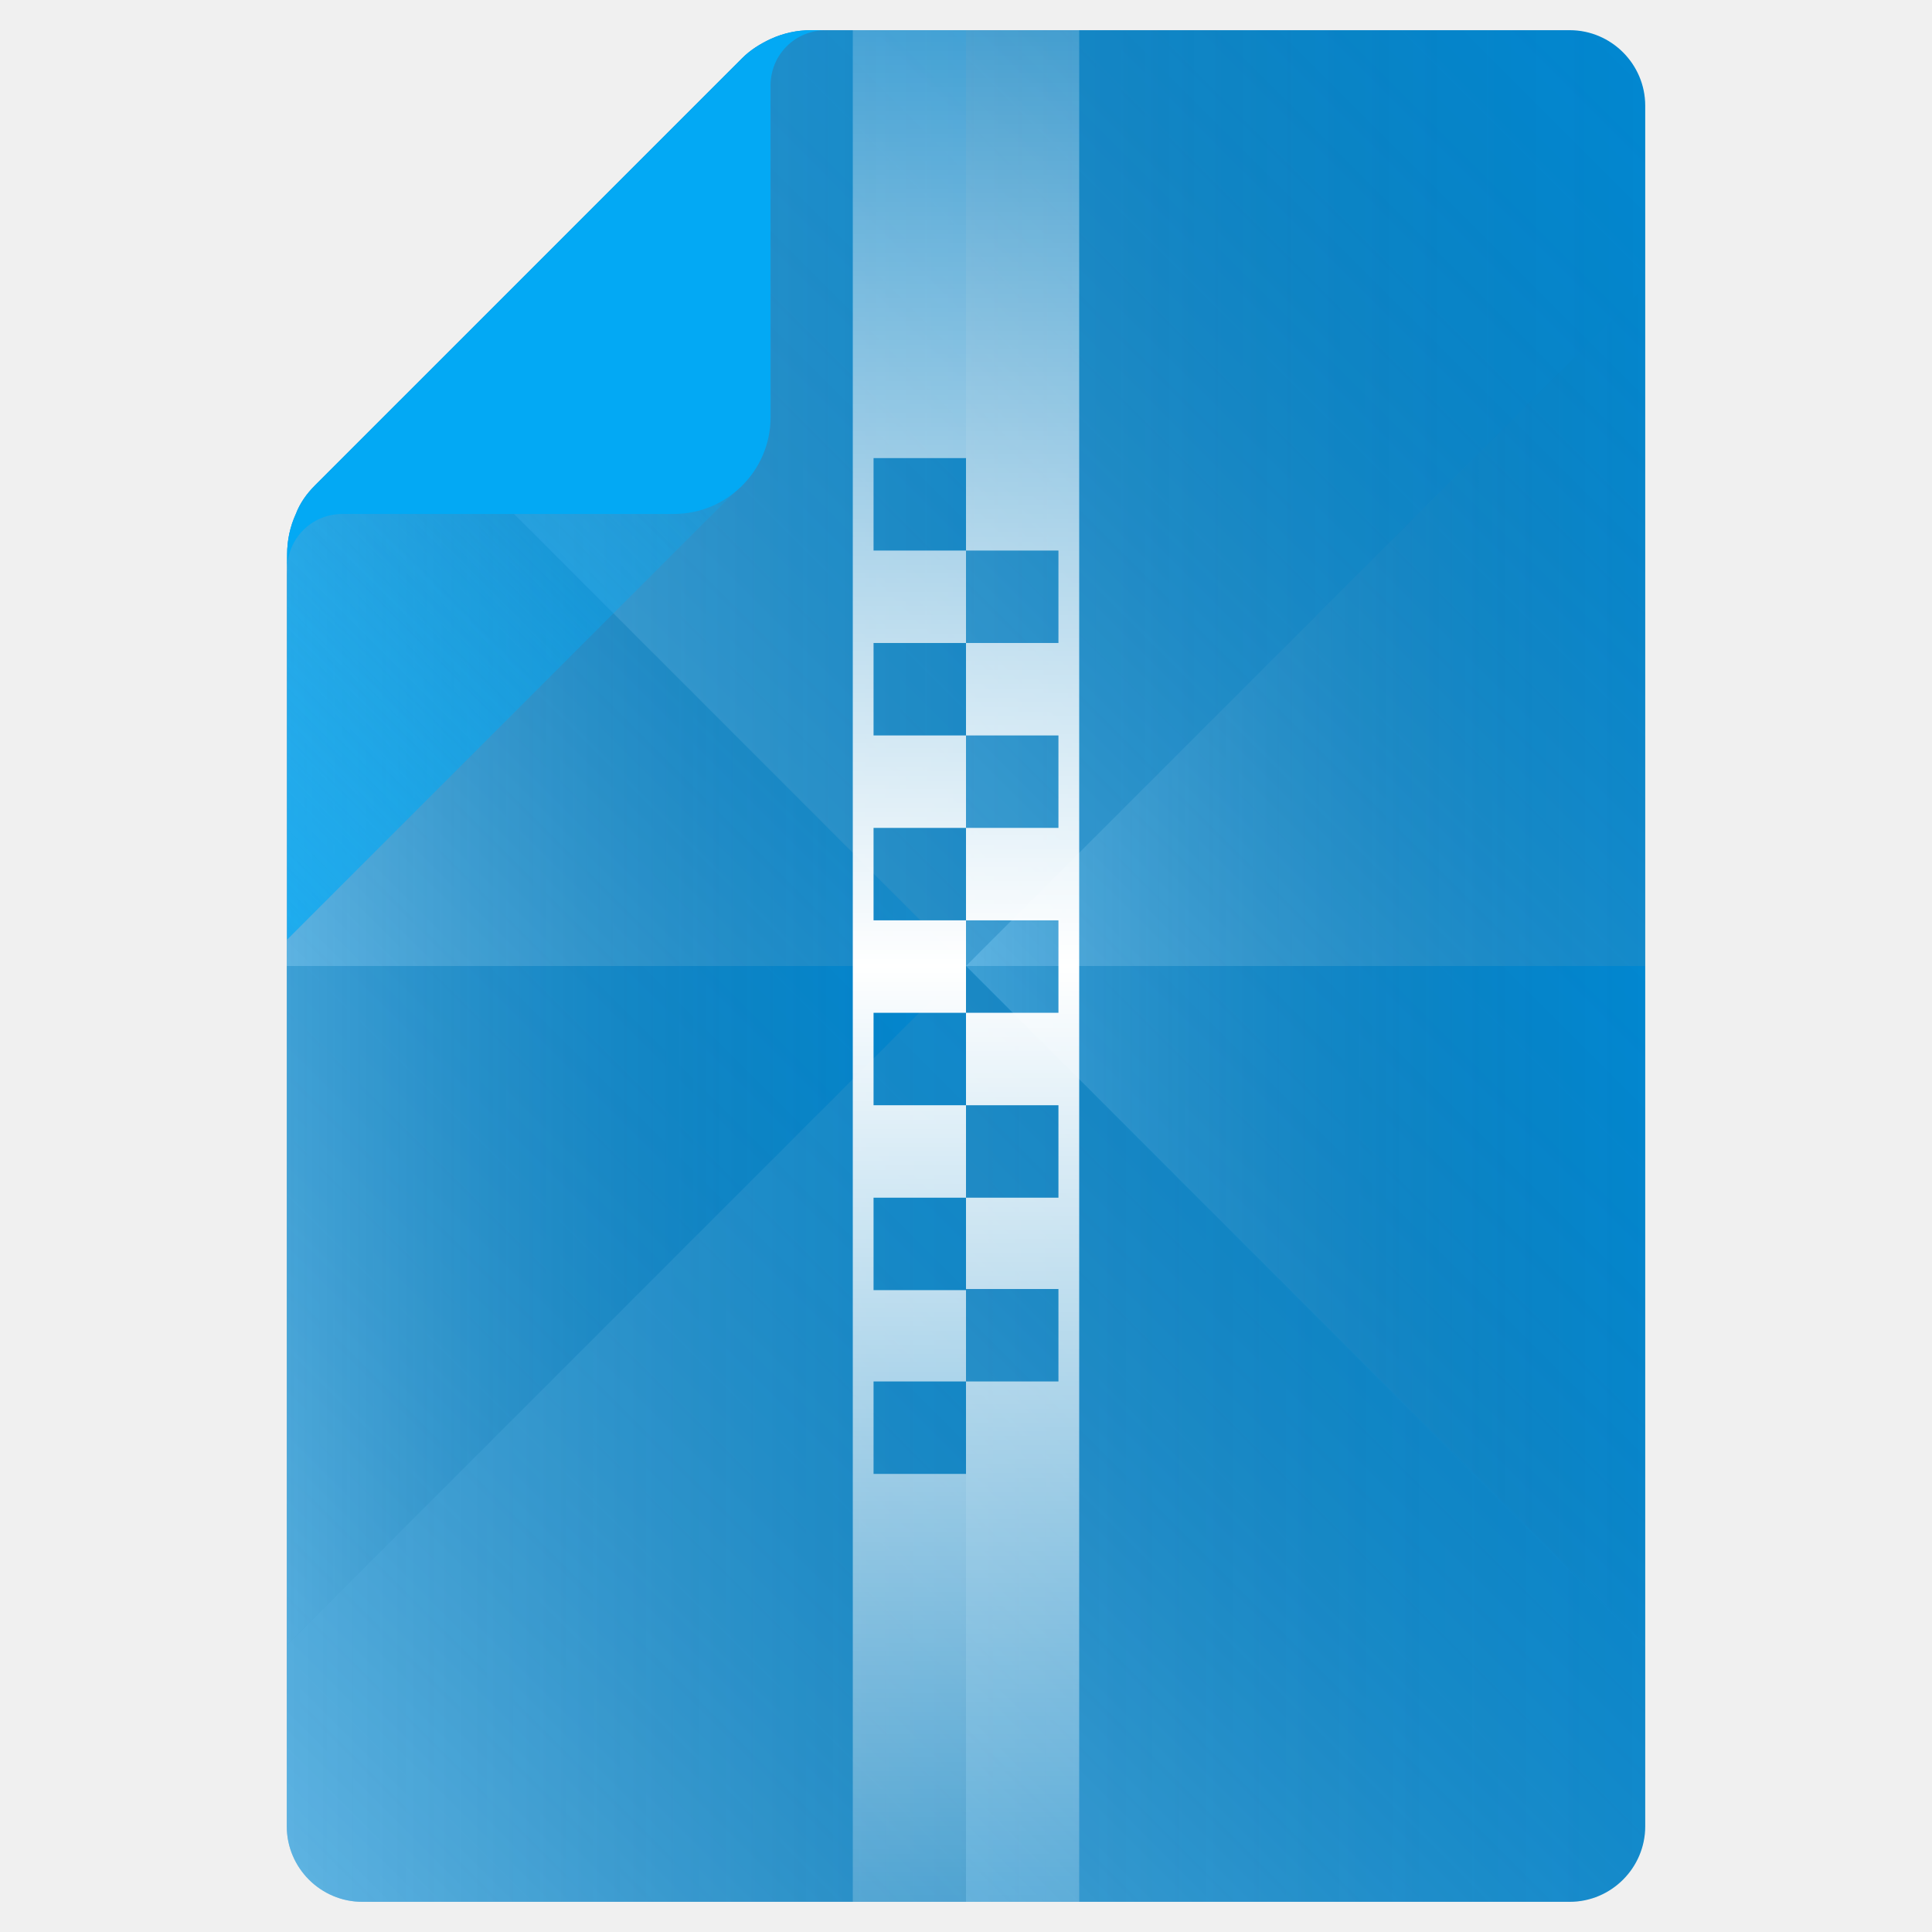
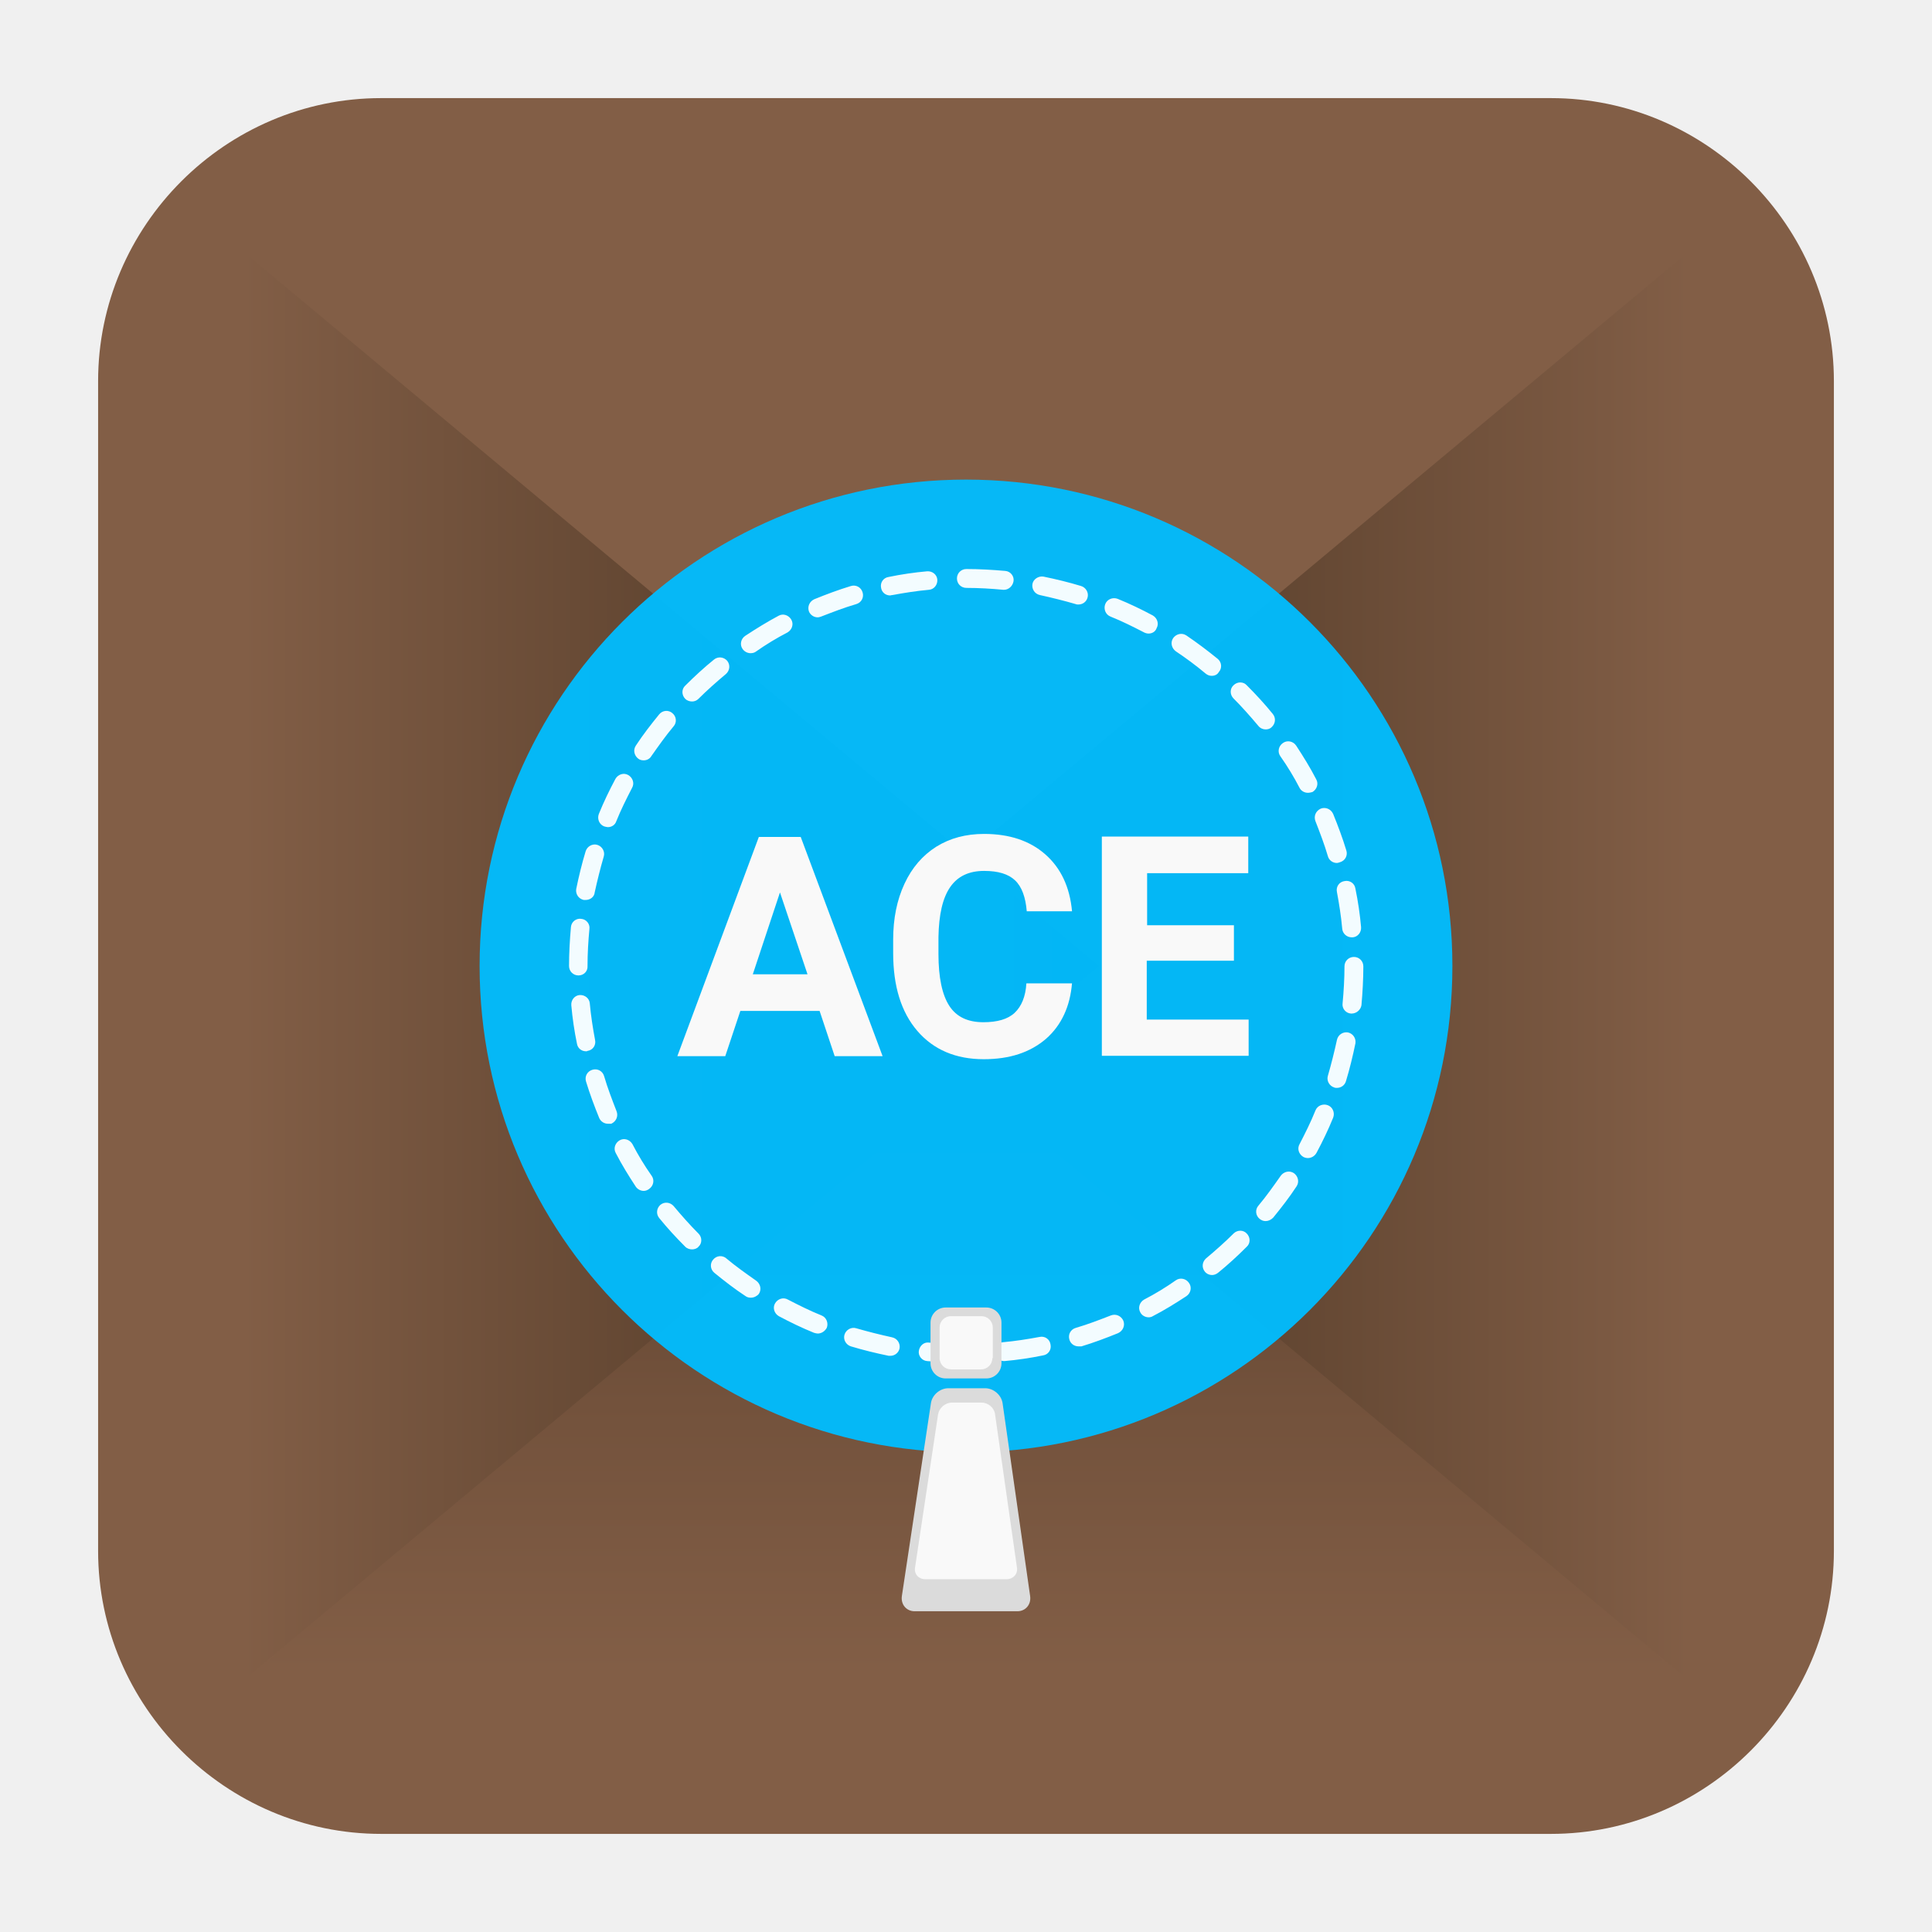
- <svg xmlns="http://www.w3.org/2000/svg" version="1.1" id="Layer_1" x="0px" y="0px" viewBox="0 0 512 512" enable-background="new 0 0 512 512" xml:space="preserve">
+ <svg xmlns="http://www.w3.org/2000/svg" version="1.1" id="Layer_2_1_" x="0px" y="0px" viewBox="0 0 512 512" style="enable-background:new 0 0 512 512;" xml:space="preserve">
+   <style type="text/css">
+ 	.st0{fill:#825E46;}
+ 	.st1{fill:url(#SVGID_1_);}
+ 	.st2{fill:url(#SVGID_2_);}
+ 	.st3{fill:url(#SVGID_3_);}
+ 	.st4{display:none;}
+ 	.st5{display:inline;opacity:0.95;enable-background:new    ;}
+ 	.st6{opacity:0.95;fill:#F45C08;enable-background:new    ;}
+ 	.st7{fill:#FFFFFF;}
+ 	.st8{display:inline;}
+ 	.st9{fill:#DBDBDB;}
+ 	.st10{fill:#F9F9F9;}
+ 	.st11{opacity:0.95;fill:#00BDFF;enable-background:new    ;}
+ 	.st12{opacity:0.95;enable-background:new    ;}
+ </style>
+   <path class="st0" d="M411,486H101c-41.2,0-75-33.8-75-75V101c0-41.2,33.8-75,75-75h310c41.2,0,75,33.8,75,75v310  C486,452.2,452.2,486,411,486z" />
  <g>
-     <path fill="#0288D1" d="M416,8H219h-4.1c-3.7,0-7.3,0.8-10.6,2.3c-2.8,1.3-5.4,2.9-7.6,5.1L83.5,128.6c-2.2,2.2-4,4.7-5.1,7.6   c-1.5,3.3-2.3,6.9-2.3,10.6l-0.1,5.7V484c0,11,9,20,20,20h320c11,0,20-9,20-20V28C436,17,427,8,416,8z" />
-     <g>
-       <linearGradient id="SVGID_1_" gradientUnits="userSpaceOnUse" x1="91.025" y1="271.025" x2="305.025" y2="57.025">
-         <stop offset="0" style="stop-color:#FFFFFF;stop-opacity:0.2" />
-         <stop offset="1" style="stop-color:#231F20;stop-opacity:0" />
-       </linearGradient>
-       <path fill="url(#SVGID_1_)" d="M256,256V8h-37h-4.1c-3.7,0-7.3,0.8-10.6,2.3c-2.8,1.3-5.4,2.9-7.6,5.1L83.5,128.6    c-2.2,2.2-4,4.7-5.1,7.6c-1.5,3.3-2.3,6.9-2.3,10.6l-0.1,5.7V256H256z" />
-       <linearGradient id="SVGID_2_" gradientUnits="userSpaceOnUse" x1="239" y1="239" x2="447.125" y2="30.875">
-         <stop offset="0" style="stop-color:#FFFFFF;stop-opacity:0.2" />
-         <stop offset="1" style="stop-color:#231F20;stop-opacity:0" />
-       </linearGradient>
-       <path fill="url(#SVGID_2_)" d="M416,8H256v248h180V28C436,17,427,8,416,8z" />
-       <linearGradient id="SVGID_3_" gradientUnits="userSpaceOnUse" x1="64.875" y1="481.125" x2="273" y2="273">
-         <stop offset="0" style="stop-color:#FFFFFF;stop-opacity:0.2" />
-         <stop offset="1" style="stop-color:#231F20;stop-opacity:0" />
-       </linearGradient>
-       <path fill="url(#SVGID_3_)" d="M76,484c0,11,9,20,20,20h160V256H76V484z" />
-       <linearGradient id="SVGID_4_" gradientUnits="userSpaceOnUse" x1="236.062" y1="484.062" x2="450.062" y2="270.062">
-         <stop offset="0" style="stop-color:#FFFFFF;stop-opacity:0.2" />
-         <stop offset="1" style="stop-color:#231F20;stop-opacity:0" />
-       </linearGradient>
-       <path fill="url(#SVGID_4_)" d="M256,256v248h160c11,0,20-9,20-20V256H256z" />
+     <linearGradient id="SVGID_1_" gradientUnits="userSpaceOnUse" x1="256" y1="443" x2="256" y2="227.3">
+       <stop offset="0" style="stop-color:#825E46" />
+       <stop offset="0.329" style="stop-color:#73523C" />
+       <stop offset="0.962" style="stop-color:#4B3423" />
+       <stop offset="1" style="stop-color:#483221" />
+     </linearGradient>
+     <polygon class="st1" points="68.9,443 256,227.3 443.1,443  " />
+     <linearGradient id="SVGID_2_" gradientUnits="userSpaceOnUse" x1="220.7" y1="256" x2="447.6" y2="256">
+       <stop offset="0" style="stop-color:#483221" />
+       <stop offset="0.312" style="stop-color:#563D2A" />
+       <stop offset="0.902" style="stop-color:#7B5942" />
+       <stop offset="1" style="stop-color:#825E46" />
+     </linearGradient>
+     <polygon class="st2" points="447.6,445.4 220.7,256 447.6,66.6  " />
+     <linearGradient id="SVGID_3_" gradientUnits="userSpaceOnUse" x1="64.4" y1="256" x2="291.3" y2="256">
+       <stop offset="0" style="stop-color:#825E46" />
+       <stop offset="9.840000e-02" style="stop-color:#7B5942" />
+       <stop offset="0.688" style="stop-color:#563D2A" />
+       <stop offset="1" style="stop-color:#483221" />
+     </linearGradient>
+     <polygon class="st3" points="64.4,445.4 291.3,256 64.4,66.6  " />
+   </g>
+   <g class="st4">
+     <g class="st5">
+       <circle class="st6" cx="256" cy="250.1" r="129.8" />
+       <path class="st7" d="M253.2,353L253.2,353c-3.4,0-6.8-0.1-10.1-0.3c-1.4-0.1-2.5-1.2-2.4-2.6s1.2-2.5,2.6-2.4    c3.3,0.1,6.6,0.2,9.9,0.3c1.4,0,2.5,1.2,2.5,2.6C255.8,351.9,254.6,353,253.2,353z M265.2,352.9c-1.4,0-2.5-1.1-2.5-2.5    s1.1-2.6,2.5-2.6c3.3-0.1,6.6-0.3,9.9-0.5c1.4-0.1,2.6,1,2.7,2.4s-1,2.6-2.4,2.7C272.1,352.6,268.7,352.7,265.2,352.9    C265.3,352.9,265.3,352.9,265.2,352.9z M231.3,351.9c-0.1,0-0.2,0-0.2,0c-3.4-0.3-6.8-0.7-10-1.1c-1.4-0.2-2.4-1.5-2.2-2.9    s1.5-2.4,2.9-2.2c3.2,0.4,6.5,0.8,9.8,1.1c1.4,0.1,2.4,1.4,2.3,2.8C233.7,350.9,232.6,351.9,231.3,351.9z M287.2,351.2    c-1.3,0-2.4-0.9-2.5-2.2c-0.2-1.4,0.8-2.7,2.2-2.8c3.3-0.4,6.6-0.9,9.8-1.4c1.4-0.2,2.7,0.7,2.9,2.1c0.2,1.4-0.7,2.7-2.1,2.9    c-3.2,0.5-6.6,1-10,1.4C287.4,351.2,287.3,351.2,287.2,351.2z M209.5,348.8c-0.2,0-0.3,0-0.5,0c-3.5-0.7-6.8-1.5-9.9-2.3    c-1.4-0.4-2.1-1.8-1.8-3.1c0.4-1.4,1.8-2.1,3.1-1.8c3,0.8,6.2,1.6,9.6,2.3c1.4,0.3,2.3,1.6,2,3C211.8,348,210.7,348.8,209.5,348.8    z M308.8,347.4c-1.1,0-2.2-0.8-2.5-1.9c-0.3-1.4,0.5-2.7,1.9-3.1c3.3-0.8,6.5-1.7,9.4-2.7c1.3-0.5,2.8,0.3,3.2,1.6    s-0.3,2.8-1.6,3.2c-3,1-6.3,2-9.8,2.8C309.2,347.4,309,347.4,308.8,347.4z M188.4,342.7c-0.3,0-0.7-0.1-1-0.2    c-3.5-1.5-6.7-3.1-9.3-4.8c-1.2-0.8-1.5-2.3-0.7-3.5s2.3-1.5,3.5-0.7c2.4,1.5,5.2,3,8.5,4.3c1.3,0.5,1.9,2,1.4,3.3    C190.4,342.1,189.4,342.7,188.4,342.7z M329.4,339.9c-0.9,0-1.8-0.5-2.2-1.3c-0.7-1.2-0.2-2.8,1-3.4c3.1-1.7,5.6-3.5,7.5-5.4    c1-1,2.6-1,3.6,0s1,2.6,0,3.6c-2.2,2.2-5.1,4.3-8.7,6.2C330.2,339.8,329.8,339.9,329.4,339.9z M171,329.8c-0.8,0-1.6-0.4-2.1-1.1    c-1.8-2.6-3.4-5.7-5-9.2c-0.6-1.3,0-2.8,1.3-3.3s2.8,0,3.3,1.3c1.4,3.2,2.9,6,4.5,8.4c0.8,1.2,0.5,2.7-0.7,3.5    C172,329.7,171.5,329.8,171,329.8z M344.2,324.3c-0.4,0-0.8-0.1-1.1-0.3c-1.3-0.6-1.8-2.1-1.1-3.4c1.3-2.6,2.5-5.6,3.7-8.9    c0.5-1.3,1.9-2,3.2-1.6c1.3,0.5,2,1.9,1.6,3.2c-1.2,3.5-2.5,6.7-3.9,9.6C346,323.8,345.1,324.3,344.2,324.3z M162.4,309.7    c-1.1,0-2.1-0.7-2.4-1.8c-0.9-3.1-1.7-6.4-2.4-9.9c-0.3-1.4,0.6-2.7,2-3s2.7,0.6,3,2c0.7,3.4,1.5,6.6,2.3,9.5    c0.4,1.3-0.4,2.7-1.8,3.1C162.8,309.7,162.6,309.7,162.4,309.7z M351.2,303.5c-0.2,0-0.4,0-0.6-0.1c-1.4-0.3-2.2-1.7-1.9-3    c0.7-3,1.4-6.3,1.9-9.7c0.2-1.4,1.5-2.3,2.9-2.1c1.4,0.2,2.3,1.5,2.1,2.9c-0.6,3.5-1.3,6.8-2,9.9    C353.4,302.7,352.4,303.5,351.2,303.5z M158,288.2c-1.2,0-2.3-0.9-2.5-2.2c-0.5-3.2-0.9-6.6-1.2-10c-0.1-1.4,0.9-2.6,2.3-2.8    c1.4-0.1,2.6,0.9,2.8,2.3c0.3,3.3,0.7,6.7,1.2,9.8c0.2,1.4-0.8,2.7-2.2,2.9C158.2,288.2,158.1,288.2,158,288.2z M354.8,281.9    c-0.1,0-0.2,0-0.3,0c-1.4-0.2-2.4-1.4-2.2-2.8c0.4-3.2,0.7-6.5,0.9-9.9c0.1-1.4,1.3-2.5,2.7-2.4c1.4,0.1,2.5,1.3,2.4,2.7    c-0.2,3.4-0.5,6.8-0.9,10.1C357.2,280.9,356.1,281.9,354.8,281.9z M155.9,266.3c-1.3,0-2.5-1.1-2.5-2.4c-0.2-3.3-0.3-6.7-0.3-10.1    c0-1.4,1.1-2.6,2.5-2.6l0,0c1.4,0,2.5,1.1,2.5,2.5c0,3.3,0.1,6.6,0.3,9.9c0.1,1.4-1,2.6-2.4,2.7C156,266.3,156,266.3,155.9,266.3z     M356.3,259.9C356.3,259.9,356.2,259.9,356.3,259.9c-1.5,0-2.6-1.2-2.5-2.6c0.1-2.4,0.1-4.8,0.1-7.2c0-0.9,0-1.8,0-2.7    c0-1.4,1.1-2.5,2.5-2.6l0,0c1.4,0,2.5,1.1,2.5,2.5c0,0.9,0,1.8,0,2.7c0,2.4,0,4.9-0.1,7.4C358.8,258.8,357.7,259.9,356.3,259.9z     M155.7,244.3L155.7,244.3c-1.5,0-2.6-1.2-2.5-2.6c0.1-3.4,0.3-6.8,0.5-10.1c0.1-1.4,1.3-2.5,2.7-2.4s2.5,1.3,2.4,2.7    c-0.2,3.2-0.4,6.6-0.5,9.9C158.2,243.3,157.1,244.3,155.7,244.3z M356,237.9c-1.3,0-2.5-1-2.5-2.4c-0.2-3.3-0.4-6.7-0.7-9.9    c-0.1-1.4,0.9-2.6,2.3-2.8c1.4-0.1,2.6,0.9,2.8,2.3c0.3,3.3,0.5,6.7,0.7,10.1c0.1,1.4-1,2.6-2.4,2.7    C356.1,237.9,356,237.9,356,237.9z M157.3,222.4c-0.1,0-0.2,0-0.3,0c-1.4-0.2-2.4-1.4-2.2-2.8c0.4-3.4,0.9-6.8,1.4-10    c0.2-1.4,1.5-2.3,2.9-2.1s2.3,1.5,2.1,2.9c-0.5,3.1-1,6.4-1.4,9.8C159.7,221.5,158.6,222.4,157.3,222.4z M353.9,216.1    c-1.2,0-2.3-0.9-2.5-2.2c-0.5-3.4-1.1-6.6-1.7-9.7c-0.3-1.4,0.6-2.7,2-3s2.7,0.6,3,2c0.6,3.2,1.2,6.5,1.7,10    c0.2,1.4-0.8,2.7-2.1,2.9C354.1,216.1,354,216.1,353.9,216.1z M161,200.8c-0.2,0-0.4,0-0.6-0.1c-1.4-0.3-2.2-1.7-1.9-3.1    c0.8-3.5,1.8-6.8,2.8-9.8c0.4-1.3,1.9-2.1,3.2-1.6c1.3,0.4,2.1,1.9,1.6,3.2c-1,2.9-1.8,6.1-2.6,9.4    C163.2,200,162.2,200.8,161,200.8z M349.4,194.6c-1.1,0-2.1-0.7-2.4-1.8c-1-3.3-2-6.4-3.2-9.2c-0.5-1.3,0.1-2.8,1.4-3.3    s2.8,0.1,3.3,1.4c1.2,2.9,2.3,6.2,3.4,9.7c0.4,1.3-0.4,2.8-1.7,3.1C349.8,194.5,349.6,194.6,349.4,194.6z M168.3,180.1    c-0.4,0-0.8-0.1-1.2-0.3c-1.2-0.6-1.7-2.2-1.1-3.4c1.8-3.5,3.8-6.5,6-8.8c1-1,2.6-1.1,3.6-0.1s1.1,2.6,0.1,3.6    c-1.8,2-3.6,4.6-5.2,7.7C170.1,179.6,169.2,180.1,168.3,180.1z M340.4,174.6c-0.8,0-1.6-0.4-2.1-1c-0.9-1.2-1.8-2.3-2.7-3.2    c-1.1-1.1-2.4-2.1-3.8-3.1c-1.2-0.8-1.4-2.4-0.7-3.5c0.8-1.2,2.4-1.4,3.5-0.7c1.7,1.2,3.3,2.4,4.6,3.7c1.1,1.1,2.2,2.4,3.2,3.8    c0.8,1.1,0.6,2.7-0.6,3.5C341.5,174.4,340.9,174.6,340.4,174.6z M183.5,164.8c-0.9,0-1.8-0.5-2.3-1.4c-0.6-1.2-0.2-2.8,1.1-3.4    c2.8-1.4,6-2.8,9.5-4c1.3-0.5,2.8,0.2,3.2,1.6c0.5,1.3-0.2,2.8-1.6,3.2c-3.3,1.2-6.3,2.4-8.9,3.8    C184.3,164.7,183.9,164.8,183.5,164.8z M322.7,162.2c-0.3,0-0.6-0.1-0.9-0.2c-2.8-1.1-5.9-2.2-9.2-3.1c-1.3-0.4-2.1-1.8-1.7-3.1    s1.8-2.1,3.1-1.7c3.5,1,6.8,2.1,9.7,3.3c1.3,0.5,1.9,2,1.4,3.3C324.6,161.6,323.7,162.2,322.7,162.2z M204.2,157.6    c-1.1,0-2.2-0.8-2.5-1.9c-0.3-1.4,0.5-2.7,1.9-3.1c3.1-0.7,6.5-1.4,9.9-2c1.4-0.2,2.7,0.7,2.9,2.1c0.2,1.4-0.7,2.7-2.1,2.9    c-3.4,0.6-6.6,1.2-9.6,2C204.6,157.6,204.4,157.6,204.2,157.6z M301.5,156.3c-0.2,0-0.3,0-0.5,0c-3.1-0.6-6.4-1.1-9.7-1.6    c-1.4-0.2-2.4-1.5-2.2-2.9c0.2-1.4,1.5-2.3,2.9-2.2c3.4,0.5,6.8,1,10,1.7c1.4,0.3,2.3,1.6,2,3    C303.8,155.4,302.7,156.3,301.5,156.3z M225.9,153.9c-1.3,0-2.4-1-2.5-2.2c-0.2-1.4,0.8-2.6,2.2-2.8c3.3-0.4,6.7-0.7,10.1-0.9    c1.4-0.1,2.6,0.9,2.7,2.3s-0.9,2.6-2.3,2.7c-3.3,0.2-6.6,0.6-9.8,0.9C226.1,153.9,226,153.9,225.9,153.9z M279.8,153.3    c-0.1,0-0.1,0-0.2,0c-3.2-0.3-6.6-0.5-9.9-0.7c-1.4-0.1-2.5-1.3-2.4-2.7s1.3-2.5,2.7-2.4c3.4,0.2,6.8,0.4,10.1,0.7    c1.4,0.1,2.4,1.4,2.3,2.7C282.2,152.3,281.1,153.3,279.8,153.3z M247.8,152.4c-1.4,0-2.5-1.1-2.5-2.5s1.1-2.6,2.5-2.6    c3.3-0.1,6.7-0.1,10.1-0.1c1.4,0,2.5,1.1,2.5,2.6c0,1.4-1.1,2.5-2.5,2.5l0,0C254.5,152.2,251.1,152.3,247.8,152.4L247.8,152.4z" />
    </g>
-     <g>
-       <linearGradient id="SVGID_5_" gradientUnits="userSpaceOnUse" x1="76" y1="271.025" x2="256" y2="271.025">
-         <stop offset="0" style="stop-color:#FFFFFF;stop-opacity:0.2" />
-         <stop offset="1" style="stop-color:#231F20;stop-opacity:0" />
-       </linearGradient>
-       <path fill="url(#SVGID_5_)" d="M256,256L106,106l-22.5,22.5c-2.2,2.2-4,4.7-5.1,7.6c-1.5,3.3-2.3,6.9-2.3,10.6l-0.1,5.7V436    L256,256z" />
-       <linearGradient id="SVGID_6_" gradientUnits="userSpaceOnUse" x1="106.05" y1="132" x2="436" y2="132">
-         <stop offset="0" style="stop-color:#FFFFFF;stop-opacity:0.2" />
-         <stop offset="1" style="stop-color:#231F20;stop-opacity:0" />
-       </linearGradient>
-       <path fill="url(#SVGID_6_)" d="M256,256L436,76V28c0-11-9-20-20-20H219h-4.1c-3.7,0-7.3,0.8-10.6,2.3c-2.8,1.3-5.4,2.9-7.6,5.1    L106,106L256,256z" />
-       <linearGradient id="SVGID_7_" gradientUnits="userSpaceOnUse" x1="76" y1="380" x2="436" y2="380">
-         <stop offset="0" style="stop-color:#FFFFFF;stop-opacity:0.2" />
-         <stop offset="1" style="stop-color:#231F20;stop-opacity:0" />
-       </linearGradient>
-       <path fill="url(#SVGID_7_)" d="M436,484v-48L256,256L76,436v48c0,11,9,20,20,20h320C427,504,436,495,436,484z" />
-       <linearGradient id="SVGID_8_" gradientUnits="userSpaceOnUse" x1="256" y1="256" x2="436" y2="256">
-         <stop offset="0" style="stop-color:#FFFFFF;stop-opacity:0.2" />
-         <stop offset="1" style="stop-color:#231F20;stop-opacity:0" />
-       </linearGradient>
-       <polygon fill="url(#SVGID_8_)" points="436,436 436,76 256,256   " />
-     </g>
-     <linearGradient id="SVGID_9_" gradientUnits="userSpaceOnUse" x1="95.8" y1="-70.4" x2="462.7" y2="-437.3" gradientTransform="matrix(0.5 0 0 0.5 0 256)">
-       <stop offset="0" style="stop-color:#03A9F4" />
-       <stop offset="1" style="stop-color:#03A9F4;stop-opacity:0" />
-     </linearGradient>
-     <path opacity="0.7" fill="url(#SVGID_9_)" enable-background="new    " d="M196.7,15.6L83.5,128.8c-2.2,2.2-4,4.7-5.1,7.6   c-1.5,3.3-2.3,6.9-2.3,10.6v102l120.6-120.6c4.9-4.9,7.6-11.3,7.6-18.1v-100C201.5,11.6,198.9,13.4,196.7,15.6z" />
-     <path fill="#03A9F4" d="M214.9,8c-3.7,0-7.3,0.8-10.6,2.3c-2.8,1.3-5.4,2.9-7.6,5.1L83.5,128.6c-2.2,2.2-4,4.7-5.1,7.6   c-1.5,3.3-2.3,6.9-2.3,10.6v4.1c0-8.2,6.5-14.7,14.7-14.7h87.8c14.1,0,25.6-11.5,25.6-25.6V22.7c0-8.2,6.5-14.7,14.7-14.7H214.9z" />
-   </g>
-   <g display="none">
-     <rect x="231.5" y="107.4" display="inline" fill="#FFFFFF" width="24.5" height="24.5" />
-     <rect x="231.5" y="156.4" display="inline" fill="#FFFFFF" width="24.5" height="24.5" />
-     <rect x="231.5" y="205.4" display="inline" fill="#FFFFFF" width="24.5" height="24.5" />
-     <rect x="231.5" y="254.4" display="inline" fill="#FFFFFF" width="24.5" height="24.5" />
-     <g display="inline">
-       <rect x="256" y="131.9" fill="#FFFFFF" width="24.5" height="24.5" />
-       <rect x="256" y="180.9" fill="#FFFFFF" width="24.5" height="24.5" />
-       <rect x="256" y="229.9" fill="#FFFFFF" width="24.5" height="24.5" />
-       <rect x="256" y="278.9" fill="#FFFFFF" width="24.5" height="24.5" />
-     </g>
-     <rect x="231.5" y="303.4" display="inline" fill="#FFFFFF" width="24.5" height="24.5" />
-     <rect x="256" y="327.6" display="inline" fill="#FFFFFF" width="24.5" height="24.5" />
-     <rect x="231.5" y="352.1" display="inline" fill="#FFFFFF" width="24.5" height="24.5" />
-   </g>
-   <rect x="226" y="8" display="none" fill="#FFFFFF" width="60" height="496" />
-   <linearGradient id="SVGID_10_" gradientUnits="userSpaceOnUse" x1="256" y1="504" x2="256" y2="8">
-     <stop offset="0" style="stop-color:#FFFFFF;stop-opacity:0.2" />
-     <stop offset="0.5" style="stop-color:#FFFFFF" />
-     <stop offset="1" style="stop-color:#FFFFFF;stop-opacity:0.2" />
-   </linearGradient>
-   <path fill="url(#SVGID_10_)" d="M226,8v496h60V8H226z M280.5,170.4H256v24.5h24.5v24.5H256v24.5h24.5v24.5H256v24.5h24.5v24.5H256  v24.2h24.5v24.5H256v24.5h-24.5v-24.5H256v-24.2h-24.5v-24.5H256v-24.5h-24.5v-24.5H256v-24.5h-24.5v-24.5H256v-24.5h-24.5v-24.5  H256v-24.5h-24.5v-24.5H256v24.5h24.5V170.4z" />
-   <g id="g108" display="none">
-     <g id="g146" transform="translate(270.7294,111.5949)" display="inline">
-       <path id="path148" fill="#DBDBDB" d="M4,376.9c0.4,2.4-1.4,4.4-3.8,4.4h-29.8c-2.4,0-4.1-2-3.8-4.4l8.4-56.1    c0.4-2.4,2.6-4.4,5.1-4.4h10.8c2.4,0,4.7,1.9,5,4.4L4,376.9z" />
-     </g>
-     <g id="g150" transform="translate(264.1354,165.0223)" display="inline">
-       <path id="path152" fill="#DBDBDB" d="M2.2,255.7c0,2.4-2,4.4-4.4,4.4H-14c-2.4,0-4.4-2-4.4-4.4v-11.9c0-2.4,2-4.4,4.4-4.4h11.9    c2.4,0,4.4,2,4.4,4.4v11.9H2.2z" />
-     </g>
-     <g id="g154" transform="translate(262.0619,166.2135)" display="inline">
-       <path id="path156" fill="#F9F9F9" d="M1.7,253c0,1.8-1.4,3.2-3.2,3.2h-8.9c-1.8,0-3.2-1.4-3.2-3.2v-8.9c0-1.8,1.4-3.2,3.2-3.2h8.9    c1.8,0,3.2,1.4,3.2,3.2V253z" />
-     </g>
-     <g id="g158" transform="translate(267.7075,118.2056)" display="inline">
-       <path id="path160" fill="#F9F9F9" d="M3.2,361.9c0.3,1.9-1.1,3.5-3,3.5h-23.8c-1.9,0-3.2-1.5-2.9-3.5l6.6-44.6    c0.3-1.9,2.1-3.4,4-3.4h8.6c1.9,0,3.7,1.6,4,3.4L3.2,361.9z" />
+     <g class="st8">
+       <path class="st9" d="M273,417c0.3,2.2-1.2,4-3.4,4h-27.2c-2.2,0-3.7-1.8-3.4-4l7.7-51.1c0.3-2.2,2.4-4,4.6-4h9.8    c2.2,0,4.3,1.8,4.6,4L273,417z" />
+       <g>
+         <path class="st9" d="M265.4,355.3c0,2.2-1.8,4-4,4h-10.8c-2.2,0-4-1.8-4-4v-10.8c0-2.2,1.8-4,4-4h10.8c2.2,0,4,1.8,4,4V355.3z" />
+         <path class="st10" d="M263,353.9c0,1.6-1.3,3-3,3h-8c-1.6,0-3-1.3-3-3v-8.1c0-1.6,1.3-3,3-3h8.1c1.6,0,3,1.3,3,3v8.1H263z" />
+       </g>
+       <path class="st10" d="M269.5,409.4c0.3,1.7-1,3.1-2.7,3.1h-21.6c-1.8,0-3-1.4-2.7-3.1l6.1-40.6c0.3-1.7,1.9-3.1,3.7-3.1h7.8    c1.8,0,3.4,1.4,3.6,3.1L269.5,409.4z" />
    </g>
  </g>
+   <circle class="st11" cx="256" cy="256" r="128.9" />
+   <g class="st12">
+     <g>
+       <path class="st7" d="M256,361.2C256,361.2,256,361.2,256,361.2c-3.5,0-6.9-0.2-10.3-0.5c-1.4-0.1-2.4-1.4-2.2-2.7s1.3-2.4,2.7-2.2    c3.2,0.3,6.5,0.5,9.8,0.5c0,0,0.1,0,0.1,0c1.3,0,2.4,1.1,2.4,2.5C258.5,360.1,257.4,361.2,256,361.2z M266.1,360.7    c-1.3,0-2.4-1-2.5-2.3c-0.1-1.4,0.9-2.6,2.2-2.7c3.3-0.3,6.5-0.8,9.7-1.4c1.4-0.3,2.7,0.6,2.9,2c0.3,1.4-0.6,2.7-2,2.9    c-3.4,0.7-6.8,1.2-10.2,1.5C266.2,360.7,266.2,360.7,266.1,360.7z M236,359.3c-0.2,0-0.3,0-0.5,0c-3.4-0.7-6.7-1.5-10-2.5    c-1.3-0.4-2.1-1.8-1.7-3.1c0.4-1.3,1.8-2.1,3.1-1.7c3.1,0.9,6.3,1.7,9.5,2.4c1.4,0.3,2.2,1.6,2,2.9    C238.2,358.4,237.2,359.3,236,359.3z M285.8,356.8c-1.1,0-2.1-0.7-2.4-1.8c-0.4-1.3,0.3-2.7,1.7-3.1c3.1-0.9,6.2-2.1,9.3-3.3    c1.3-0.5,2.7,0.1,3.3,1.4c0.5,1.3-0.1,2.7-1.4,3.3c-3.2,1.3-6.4,2.5-9.7,3.5C286.3,356.8,286.1,356.8,285.8,356.8z M216.7,353.4    c-0.3,0-0.6-0.1-1-0.2c-3.2-1.3-6.3-2.8-9.3-4.4c-1.2-0.7-1.7-2.2-1-3.4c0.7-1.2,2.2-1.7,3.4-1c2.9,1.5,5.9,3,8.9,4.2    c1.3,0.5,1.9,2,1.4,3.3C218.6,352.8,217.7,353.4,216.7,353.4z M304.4,349.1c-0.9,0-1.8-0.5-2.2-1.3c-0.7-1.2-0.2-2.7,1-3.4    c2.9-1.5,5.7-3.2,8.4-5.1c1.1-0.8,2.7-0.5,3.5,0.7c0.8,1.1,0.5,2.7-0.7,3.5c-2.9,1.9-5.8,3.7-8.9,5.3    C305.2,349,304.8,349.1,304.4,349.1z M199,343.9c-0.5,0-1-0.1-1.4-0.4c-2.9-1.9-5.6-4-8.3-6.2c-1.1-0.9-1.2-2.5-0.3-3.5    c0.9-1.1,2.5-1.2,3.5-0.3c2.5,2.1,5.2,4,7.9,5.9c1.1,0.8,1.5,2.3,0.7,3.5C200.6,343.5,199.8,343.9,199,343.9z M321.2,337.9    c-0.7,0-1.4-0.3-1.9-0.9c-0.9-1.1-0.7-2.6,0.3-3.5c2.5-2.1,5-4.3,7.3-6.6c1-1,2.6-1,3.5,0c1,1,1,2.6,0,3.5c-2.4,2.4-5,4.8-7.6,6.9    C322.3,337.7,321.7,337.9,321.2,337.9z M183.4,331.1c-0.6,0-1.3-0.2-1.8-0.7c-2.4-2.4-4.8-5-6.9-7.6c-0.9-1.1-0.7-2.6,0.3-3.5    c1.1-0.9,2.6-0.7,3.5,0.3c2.1,2.5,4.3,5,6.6,7.3c1,1,1,2.6,0,3.5C184.7,330.9,184,331.1,183.4,331.1z M335.4,323.6    c-0.6,0-1.1-0.2-1.6-0.6c-1.1-0.9-1.2-2.5-0.3-3.5c2.1-2.5,4-5.2,5.9-7.9c0.8-1.1,2.3-1.5,3.5-0.7c1.1,0.8,1.5,2.3,0.7,3.5    c-1.9,2.9-4,5.6-6.2,8.3C336.8,323.3,336.1,323.6,335.4,323.6z M170.6,315.6c-0.8,0-1.6-0.4-2.1-1.1c-1.9-2.9-3.7-5.8-5.3-8.9    c-0.7-1.2-0.2-2.7,1-3.4c1.2-0.7,2.7-0.2,3.4,1c1.5,2.9,3.2,5.7,5.1,8.4c0.8,1.1,0.5,2.7-0.7,3.5    C171.6,315.4,171.1,315.6,170.6,315.6z M346.6,306.9c-0.4,0-0.8-0.1-1.2-0.3c-1.2-0.7-1.7-2.2-1-3.4c1.5-2.9,3-5.9,4.2-8.9    c0.5-1.3,2-1.9,3.3-1.4c1.3,0.5,1.9,2,1.4,3.3c-1.3,3.2-2.8,6.3-4.4,9.3C348.4,306.4,347.5,306.9,346.6,306.9z M161.1,297.8    c-1,0-1.9-0.6-2.3-1.5c-1.3-3.2-2.5-6.4-3.5-9.7c-0.4-1.3,0.3-2.7,1.7-3.1c1.3-0.4,2.7,0.3,3.1,1.7c0.9,3.1,2.1,6.2,3.3,9.3    c0.5,1.3-0.1,2.7-1.4,3.3C161.7,297.8,161.4,297.8,161.1,297.8z M354.3,288.3c-0.2,0-0.5,0-0.7-0.1c-1.3-0.4-2.1-1.8-1.7-3.1    c0.9-3.1,1.7-6.3,2.4-9.5c0.3-1.4,1.6-2.2,2.9-2c1.4,0.3,2.2,1.6,2,2.9c-0.7,3.4-1.5,6.7-2.5,10    C356.4,287.6,355.4,288.3,354.3,288.3z M155.3,278.6c-1.2,0-2.2-0.8-2.4-2c-0.7-3.4-1.2-6.8-1.5-10.2c-0.1-1.4,0.9-2.6,2.2-2.7    c1.4-0.1,2.6,0.9,2.7,2.2c0.3,3.3,0.8,6.5,1.4,9.7c0.3,1.4-0.6,2.7-2,2.9C155.6,278.6,155.4,278.6,155.3,278.6z M358.2,268.6    c-0.1,0-0.2,0-0.2,0c-1.4-0.1-2.4-1.4-2.2-2.7c0.3-3.2,0.5-6.5,0.5-9.8c0-1.4,1.1-2.5,2.5-2.5s2.5,1.1,2.5,2.5v0    c0,3.4-0.2,6.9-0.5,10.3C360.6,267.6,359.5,268.6,358.2,268.6z M153.3,258.5c-1.4,0-2.5-1.1-2.5-2.5v0c0-3.4,0.2-6.9,0.5-10.3    c0.1-1.4,1.4-2.4,2.7-2.2c1.4,0.1,2.4,1.4,2.2,2.7c-0.3,3.2-0.5,6.5-0.5,9.8C155.8,257.4,154.7,258.5,153.3,258.5z M358.2,248.4    c-1.3,0-2.4-1-2.5-2.3c-0.3-3.3-0.8-6.5-1.4-9.7c-0.3-1.4,0.6-2.7,2-2.9c1.4-0.3,2.7,0.6,2.9,2c0.7,3.4,1.2,6.8,1.5,10.2    c0.1,1.4-0.9,2.6-2.2,2.7C358.4,248.4,358.3,248.4,358.2,248.4z M155.2,238.5c-0.2,0-0.3,0-0.5,0c-1.4-0.3-2.2-1.6-2-2.9    c0.7-3.4,1.5-6.7,2.5-10c0.4-1.3,1.8-2.1,3.1-1.7c1.3,0.4,2.1,1.8,1.7,3.1c-0.9,3.1-1.7,6.3-2.4,9.5    C157.5,237.7,156.4,238.5,155.2,238.5z M354.3,228.7c-1.1,0-2.1-0.7-2.4-1.8c-0.9-3.1-2.1-6.2-3.3-9.3c-0.5-1.3,0.1-2.7,1.4-3.3    c1.3-0.5,2.7,0.1,3.3,1.4c1.3,3.2,2.5,6.4,3.5,9.7c0.4,1.3-0.3,2.7-1.7,3.1C354.8,228.6,354.5,228.7,354.3,228.7z M161.1,219.2    c-0.3,0-0.6-0.1-1-0.2c-1.3-0.5-1.9-2-1.4-3.3c1.3-3.2,2.8-6.3,4.4-9.3c0.7-1.2,2.2-1.7,3.4-1c1.2,0.7,1.7,2.2,1,3.4    c-1.5,2.9-3,5.9-4.2,8.9C163,218.6,162.1,219.2,161.1,219.2z M346.6,210.1c-0.9,0-1.8-0.5-2.2-1.3c-1.5-2.9-3.2-5.7-5.1-8.4    c-0.8-1.1-0.5-2.7,0.7-3.5c1.1-0.8,2.7-0.5,3.5,0.7c1.9,2.9,3.7,5.8,5.3,8.9c0.7,1.2,0.2,2.7-1,3.4    C347.4,210,347,210.1,346.6,210.1z M170.6,201.5c-0.5,0-1-0.1-1.4-0.4c-1.1-0.8-1.5-2.3-0.7-3.5c1.9-2.9,4-5.6,6.2-8.3    c0.9-1.1,2.5-1.2,3.5-0.3c1.1,0.9,1.2,2.5,0.3,3.5c-2.1,2.5-4,5.2-5.9,7.9C172.2,201.1,171.4,201.5,170.6,201.5z M335.4,193.3    c-0.7,0-1.4-0.3-1.9-0.9c-2.1-2.5-4.3-5-6.6-7.3c-1-1-1-2.6,0-3.5c1-1,2.6-1,3.5,0c2.4,2.4,4.8,5,6.9,7.6c0.9,1.1,0.7,2.6-0.3,3.5    C336.5,193.2,335.9,193.3,335.4,193.3z M183.4,185.9c-0.6,0-1.3-0.2-1.8-0.7c-1-1-1-2.6,0-3.5c2.4-2.4,5-4.8,7.6-6.9    c1.1-0.9,2.6-0.7,3.5,0.3c0.9,1.1,0.7,2.6-0.3,3.5c-2.5,2.1-5,4.3-7.3,6.6C184.6,185.7,184,185.9,183.4,185.9z M321.1,179.1    c-0.6,0-1.1-0.2-1.6-0.6c-2.5-2.1-5.2-4.1-7.9-5.9c-1.1-0.8-1.5-2.3-0.7-3.5c0.8-1.1,2.3-1.5,3.5-0.7c2.8,1.9,5.6,4,8.3,6.2    c1.1,0.9,1.2,2.5,0.3,3.5C322.6,178.8,321.9,179.1,321.1,179.1z M198.9,173.1c-0.8,0-1.6-0.4-2.1-1.1c-0.8-1.1-0.5-2.7,0.7-3.5    c2.9-1.9,5.8-3.7,8.8-5.3c1.2-0.7,2.7-0.2,3.4,1c0.7,1.2,0.2,2.7-1,3.4c-2.9,1.5-5.7,3.2-8.4,5.1    C199.9,173,199.4,173.1,198.9,173.1z M304.4,167.9c-0.4,0-0.8-0.1-1.2-0.3c-2.9-1.5-5.9-3-8.9-4.2c-1.3-0.5-1.9-2-1.4-3.3    c0.5-1.3,2-1.9,3.3-1.4c3.2,1.3,6.3,2.8,9.3,4.4c1.2,0.7,1.7,2.2,1,3.4C306.2,167.4,305.3,167.9,304.4,167.9z M216.7,163.6    c-1,0-1.9-0.6-2.3-1.5c-0.5-1.3,0.1-2.7,1.4-3.3c3.2-1.3,6.4-2.5,9.7-3.5c1.3-0.4,2.7,0.3,3.1,1.7c0.4,1.3-0.3,2.7-1.7,3.1    c-3.1,0.9-6.2,2.1-9.3,3.3C217.3,163.5,217,163.6,216.7,163.6z M285.8,160.2c-0.2,0-0.5,0-0.7-0.1c-3.1-0.9-6.3-1.7-9.5-2.4    c-1.4-0.3-2.2-1.6-2-2.9s1.6-2.2,2.9-2c3.4,0.7,6.7,1.5,10,2.5c1.3,0.4,2.1,1.8,1.7,3.1C287.9,159.5,286.9,160.2,285.8,160.2z     M235.9,157.8c-1.2,0-2.2-0.8-2.4-2c-0.3-1.4,0.6-2.7,2-2.9c3.4-0.7,6.8-1.2,10.2-1.5c1.4-0.1,2.6,0.9,2.7,2.2    c0.1,1.4-0.9,2.6-2.2,2.7c-3.3,0.3-6.5,0.8-9.7,1.4C236.2,157.7,236.1,157.8,235.9,157.8z M266.1,156.3c-0.1,0-0.2,0-0.2,0    c-3.2-0.3-6.5-0.5-9.8-0.5c-1.4,0-2.5-1.1-2.5-2.5s1.1-2.5,2.5-2.5h0c3.4,0,6.9,0.2,10.3,0.5c1.4,0.1,2.4,1.4,2.2,2.7    C268.4,155.3,267.3,156.3,266.1,156.3z" />
+     </g>
+   </g>
+   <g>
+     <path class="st9" d="M273,423c0.3,2.2-1.2,4-3.4,4h-27.2c-2.2,0-3.7-1.8-3.4-4l7.7-51.1c0.3-2.2,2.4-4,4.6-4h9.8   c2.2,0,4.3,1.8,4.6,4L273,423z" />
+     <g>
+       <path class="st9" d="M265.4,361.3c0,2.2-1.8,4-4,4h-10.8c-2.2,0-4-1.8-4-4v-10.8c0-2.2,1.8-4,4-4h10.8c2.2,0,4,1.8,4,4V361.3z" />
+       <path class="st10" d="M263,359.9c0,1.6-1.3,3-3,3h-8c-1.6,0-3-1.3-3-3v-8.1c0-1.6,1.3-3,3-3h8.1c1.6,0,3,1.3,3,3v8.1H263z" />
+     </g>
+     <path class="st10" d="M269.5,415.4c0.3,1.7-1,3.1-2.7,3.1h-21.6c-1.8,0-3-1.4-2.7-3.1l6.1-40.6c0.3-1.7,1.9-3.1,3.7-3.1h7.8   c1.8,0,3.4,1.4,3.6,3.1L269.5,415.4z" />
+   </g>
+   <g>
+     <path class="st10" d="M217.2,267.9h-21l-4,12h-12.7l21.6-58.1h11.1l21.7,58.1h-12.7L217.2,267.9z M199.5,258.2H214l-7.3-21.7   L199.5,258.2z" />
+     <path class="st10" d="M284.1,260.5c-0.5,6.2-2.8,11.2-6.9,14.8c-4.2,3.6-9.6,5.4-16.5,5.4c-7.4,0-13.3-2.5-17.6-7.5   s-6.4-11.9-6.4-20.6V249c0-5.6,1-10.5,3-14.8s4.8-7.5,8.4-9.8c3.7-2.3,7.9-3.4,12.7-3.4c6.7,0,12.1,1.8,16.2,5.4   c4.1,3.6,6.5,8.6,7.1,15.1h-12c-0.3-3.7-1.3-6.5-3.1-8.2c-1.8-1.7-4.5-2.5-8.2-2.5c-4,0-7,1.4-9,4.3c-2,2.9-3,7.3-3.1,13.3v4.4   c0,6.3,1,10.9,2.9,13.8s4.9,4.3,9,4.3c3.7,0,6.5-0.8,8.3-2.5s2.9-4.3,3.1-7.8h12.1V260.5z" />
+     <path class="st10" d="M326.9,254.6h-23v15.6h27v9.6H292v-58.1h38.8v9.7H304v13.8h23v9.4H326.9z" />
+   </g>
</svg>
